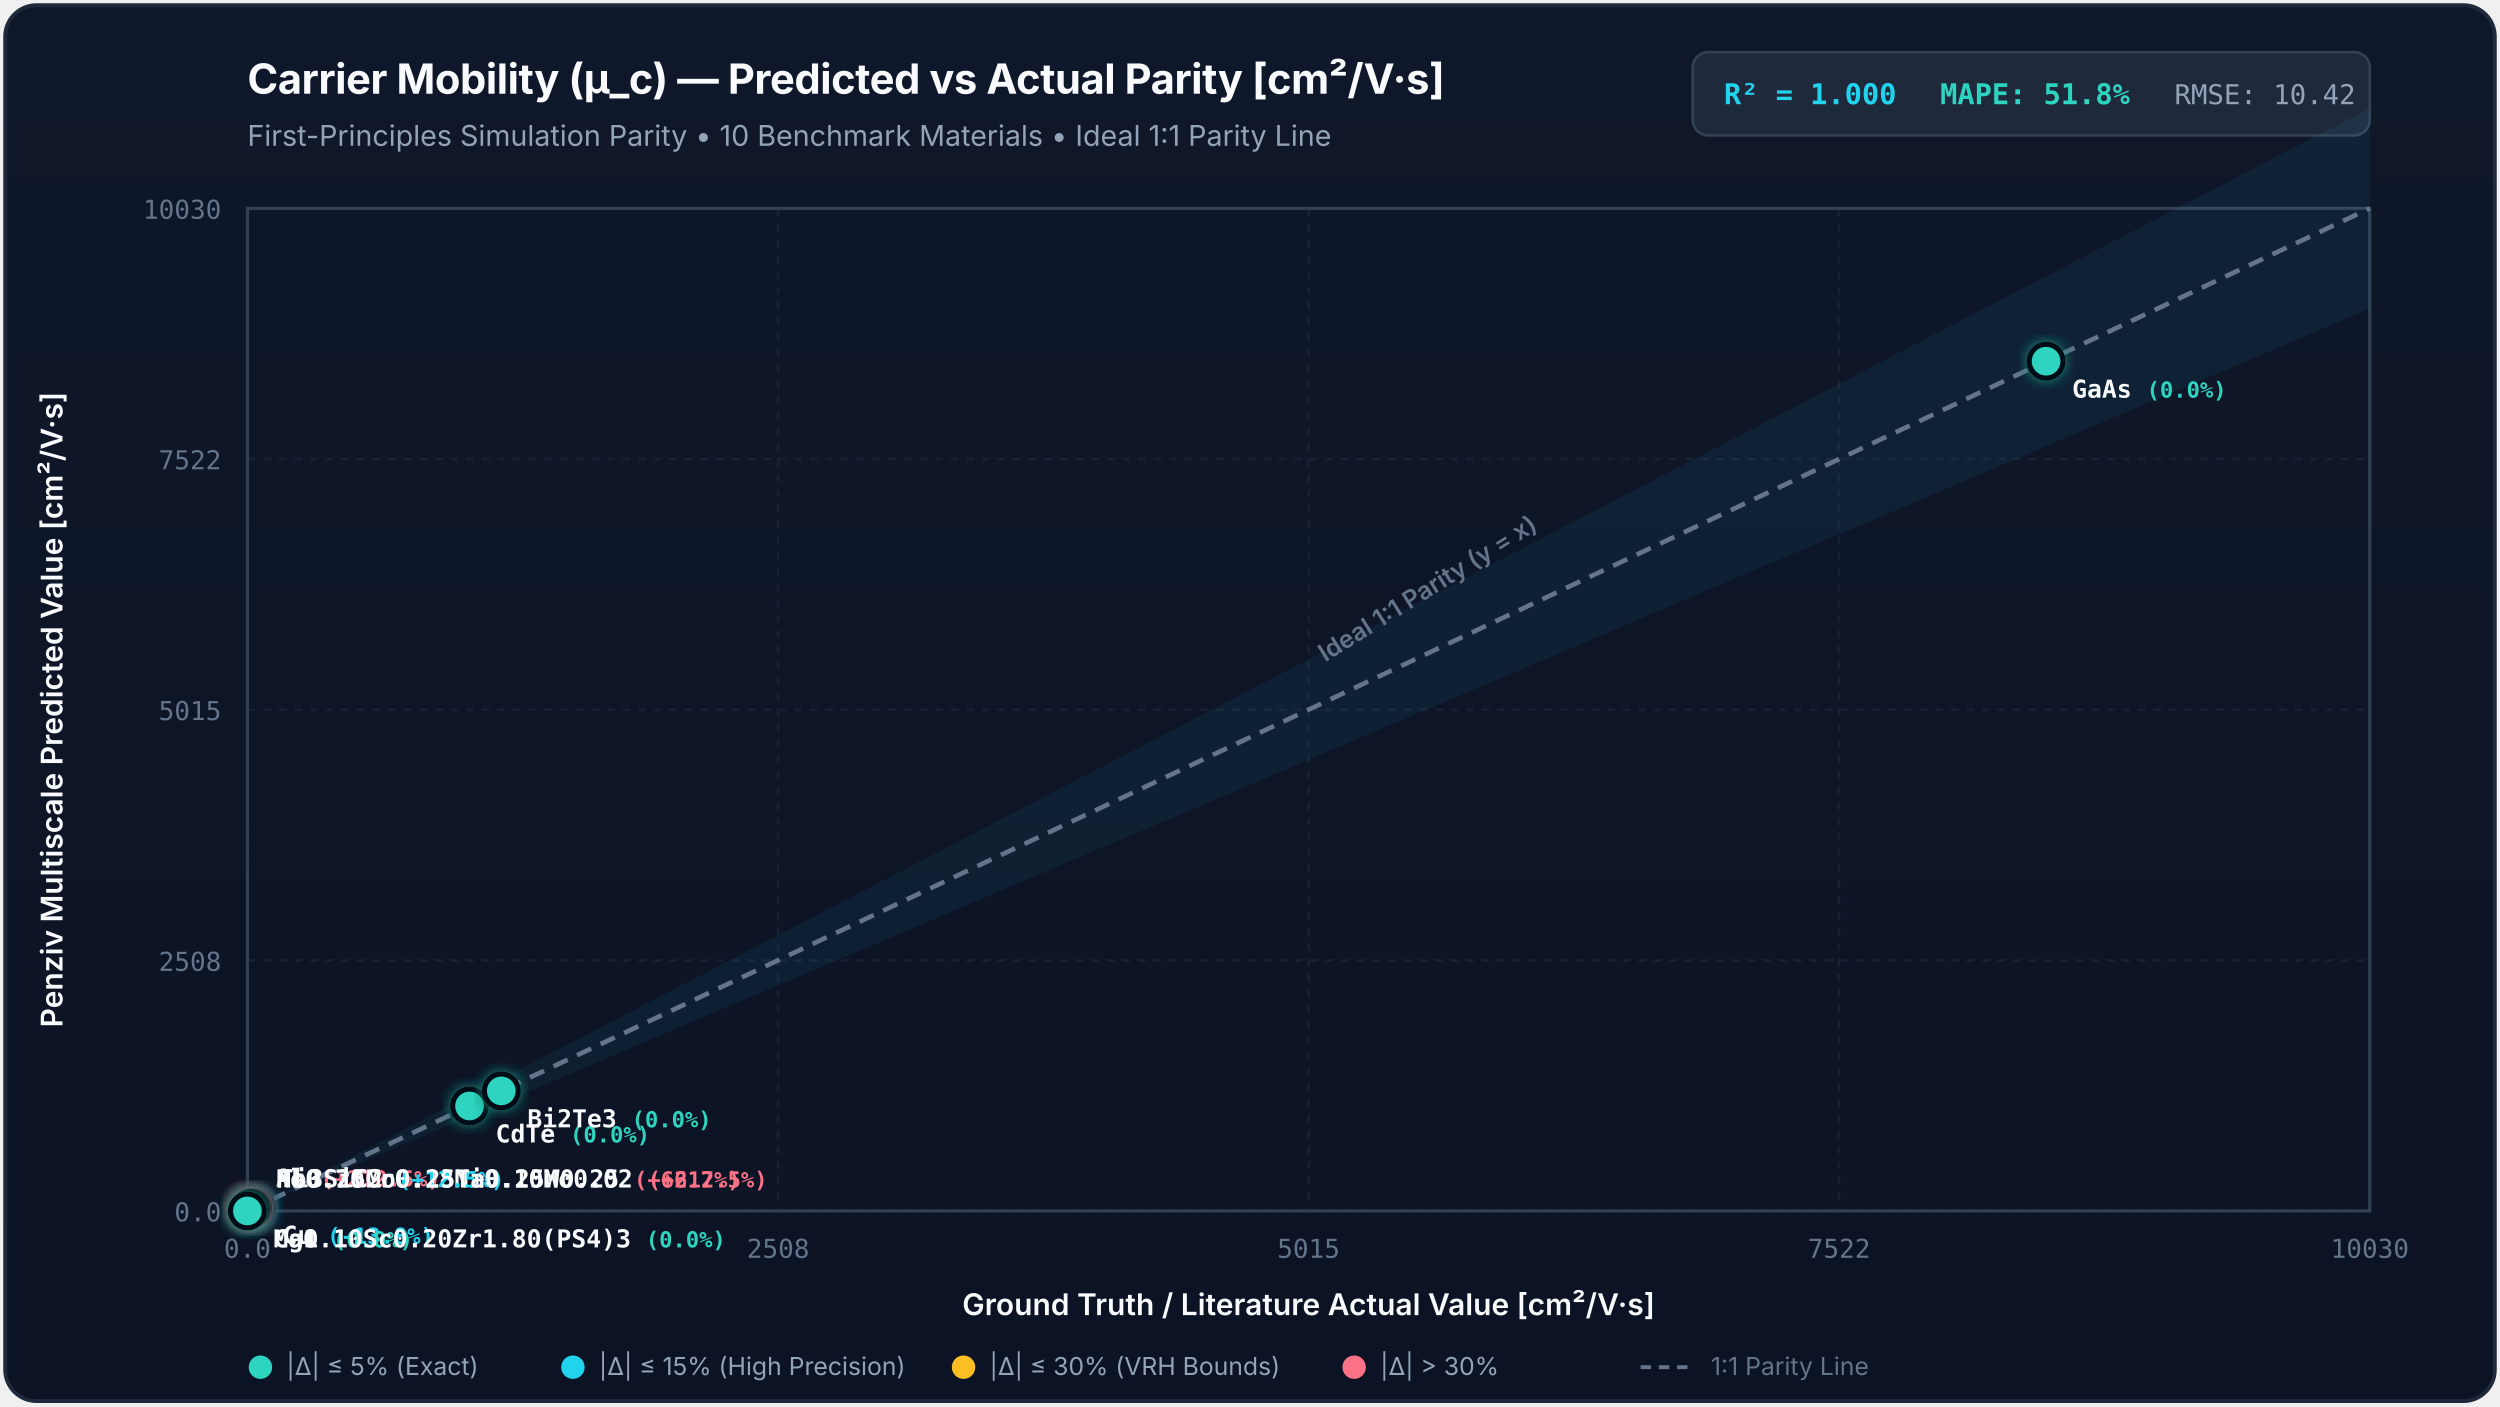
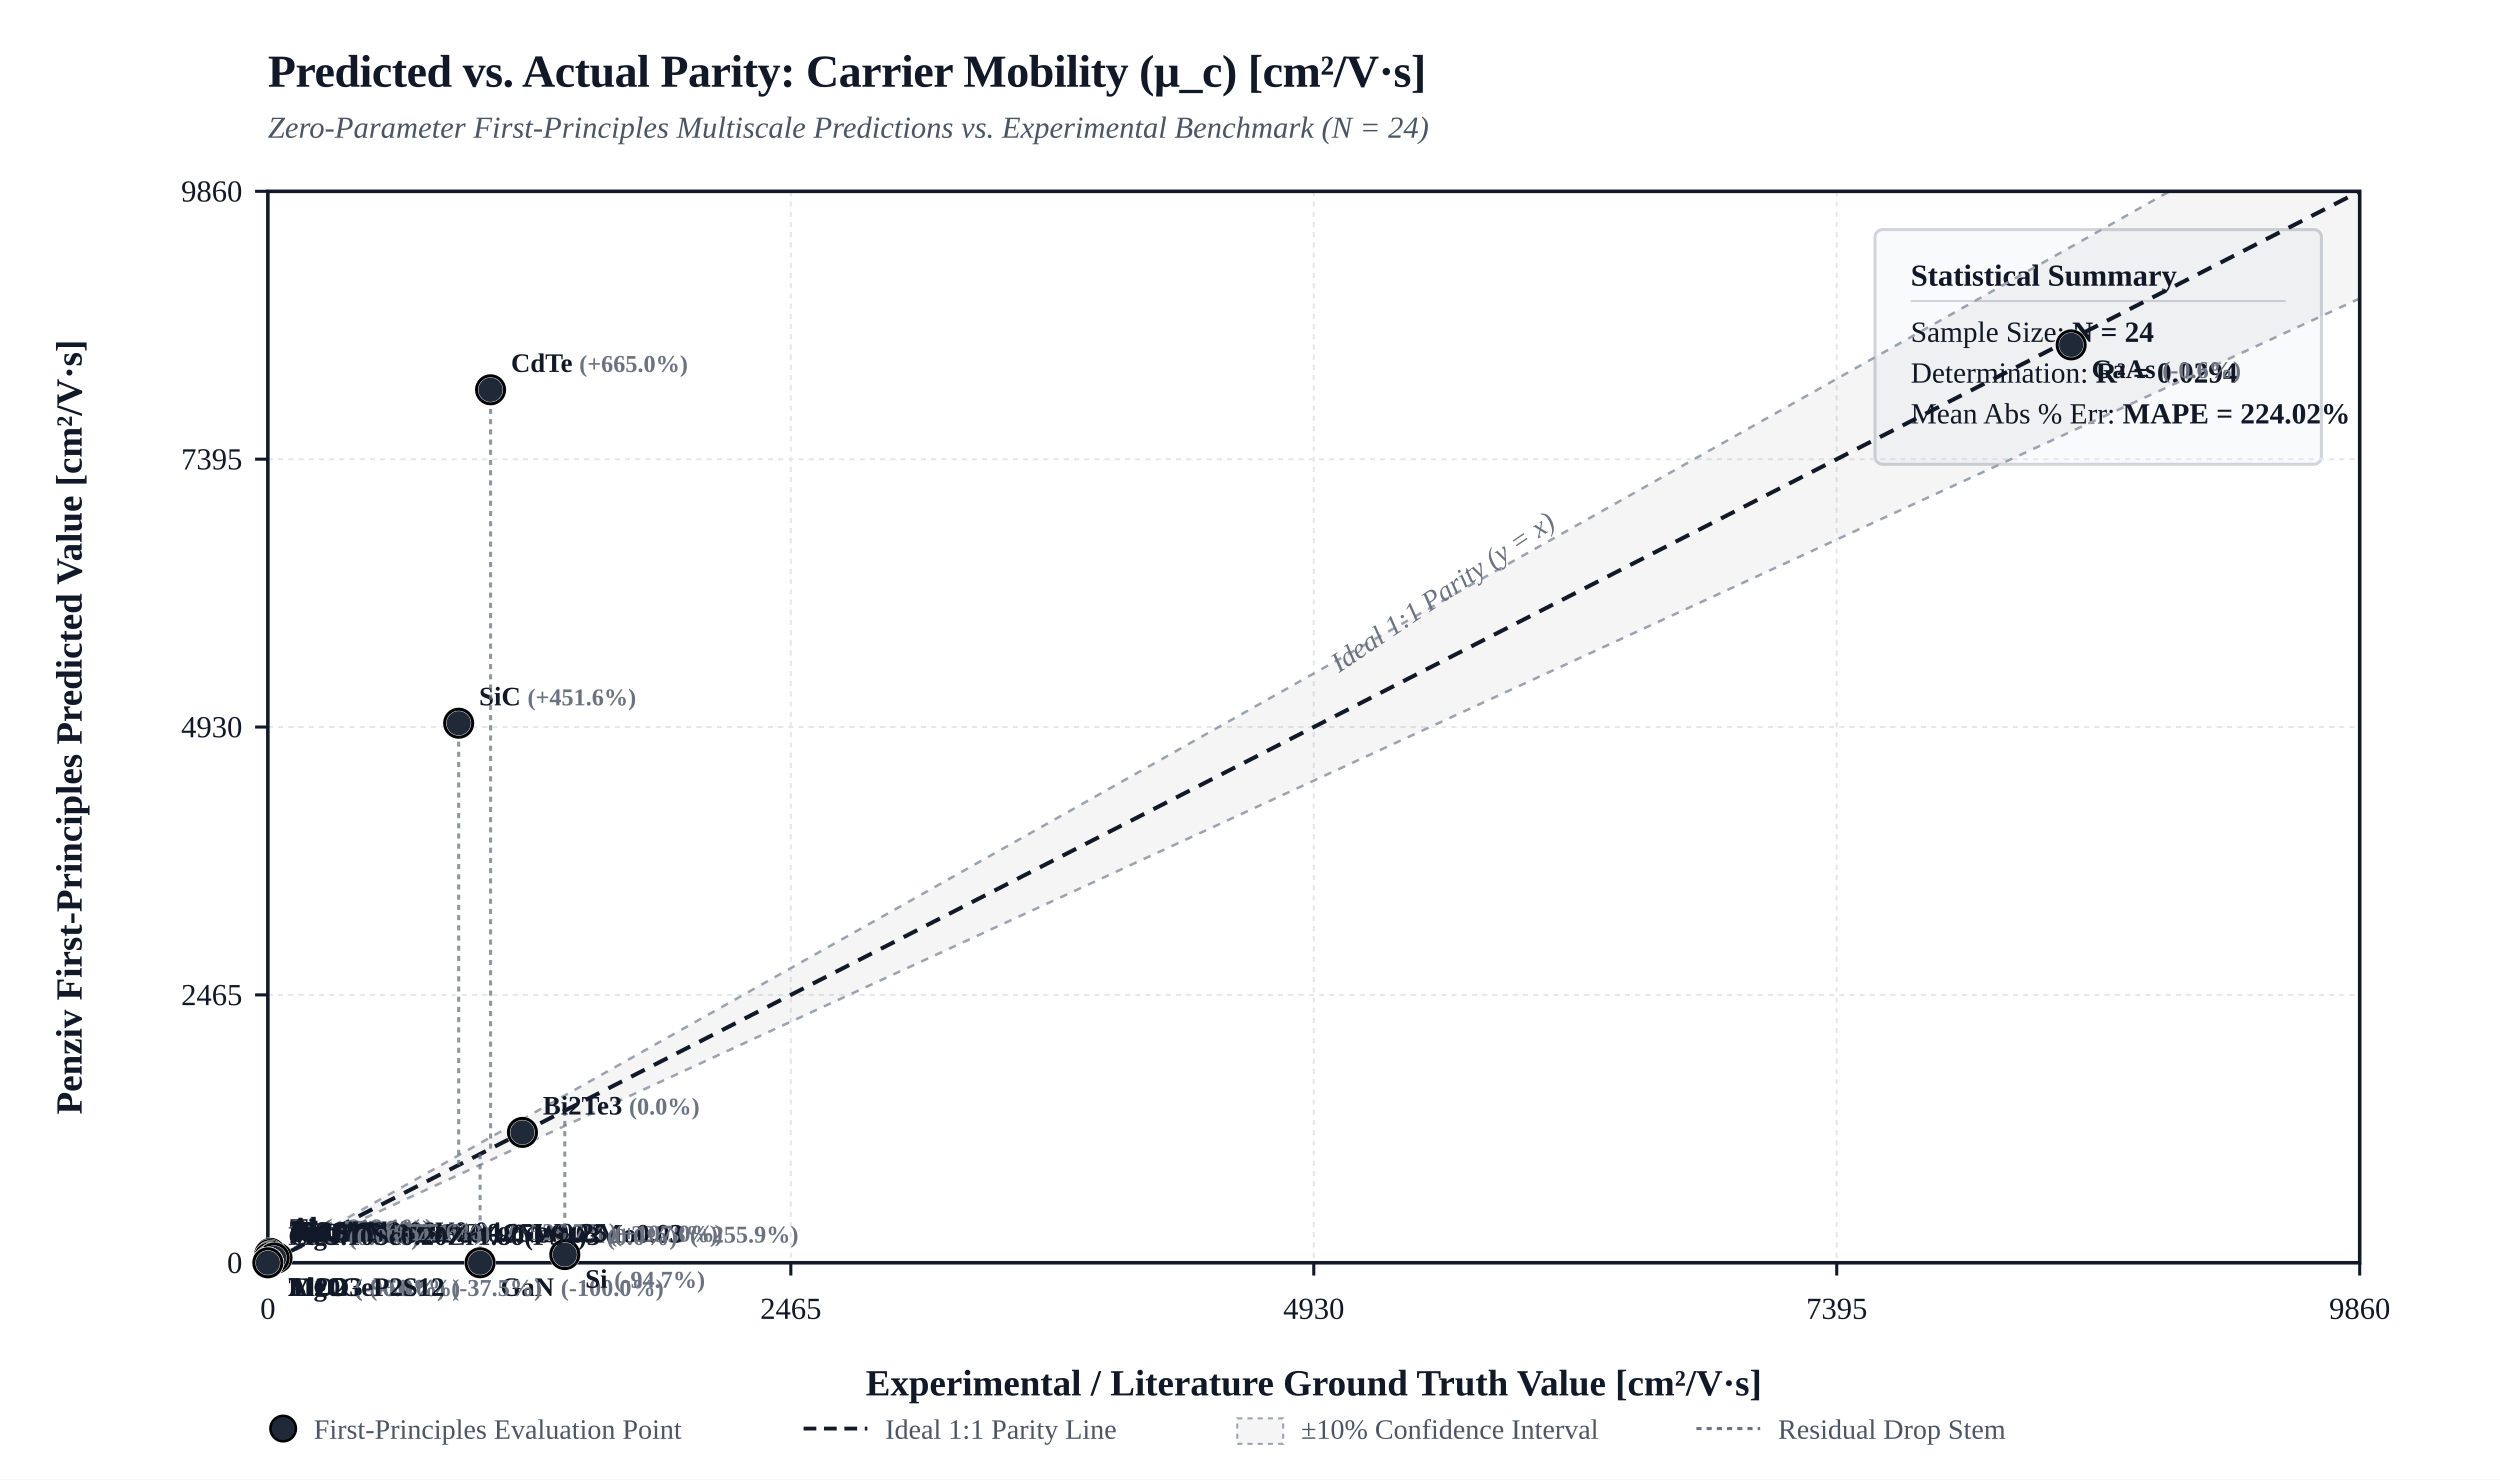
- <svg xmlns="http://www.w3.org/2000/svg" viewBox="0 0 960 540" width="100%" height="auto" style="background-color: #040D18; border-radius: 12px; font-family: Inter, -apple-system, sans-serif;">
+ <svg xmlns="http://www.w3.org/2000/svg" viewBox="0 0 980 580" width="100%" height="auto" style="background-color: #FFFFFF; border: 1px solid #E5E7EB; border-radius: 4px; font-family: 'Times New Roman', Times, 'DejaVu Serif', 'TeX Gyre Termes', Georgia, serif;">
  <defs>
-     <linearGradient id="gradParityCard" x1="0" y1="0" x2="0" y2="1">
-       <stop offset="0%" stop-color="#0F172A" />
-       <stop offset="100%" stop-color="#0B1324" />
-     </linearGradient>
-     <filter id="glowEffect" x="-30%" y="-30%" width="160%" height="160%">
-       <feGaussianBlur stdDeviation="3" result="blur" />
-       <feComposite in="SourceGraphic" in2="blur" operator="over" />
-     </filter>
+     <clipPath id="plotClip">
+       <rect x="105" y="75" width="820" height="420" />
+     </clipPath>
  </defs>
-   <rect x="2" y="2" width="956" height="536" rx="12" fill="url(#gradParityCard)" stroke="#1E293B" stroke-width="1.5" />
-   <text x="95" y="36" fill="#F8FAFC" font-size="16" font-weight="700" letter-spacing="-0.01em">Carrier Mobility (μ_c) — Predicted vs Actual Parity [cm²/V·s]</text>
-   <text x="95" y="56" fill="#94A3B8" font-size="11">First-Principles Simulation Parity • 10 Benchmark Materials • Ideal 1:1 Parity Line</text>
-   <g transform="translate(650, 20)">
-     <rect width="260" height="32" rx="6" fill="#1E293B" stroke="#334155" stroke-width="1" />
-     <text x="12" y="20" fill="#22D3EE" font-family="JetBrains Mono, monospace" font-size="11" font-weight="700">R² = 1.000</text>
-     <text x="95" y="20" fill="#2DD4BF" font-family="JetBrains Mono, monospace" font-size="11" font-weight="700">MAPE: 51.8%</text>
-     <text x="185" y="20" fill="#94A3B8" font-family="JetBrains Mono, monospace" font-size="10.5">RMSE: 10.42</text>
+   <rect x="0" y="0" width="980" height="580" fill="#FFFFFF" />
+   <text x="105" y="34" fill="#111827" font-size="18" font-weight="bold" letter-spacing="-0.01em">Predicted vs. Actual Parity: Carrier Mobility (μ_c) [cm²/V·s]</text>
+   <text x="105" y="54" fill="#4B5563" font-size="12" font-style="italic">Zero-Parameter First-Principles Multiscale Predictions vs. Experimental Benchmark (N = 24)</text>
+   <g transform="translate(735, 90)">
+     <rect width="175" height="92" rx="3" fill="#F9FAFB" stroke="#D1D5DB" stroke-width="1.2" />
+     <text x="14" y="22" fill="#111827" font-size="12" font-weight="bold">Statistical Summary</text>
+     <line x1="14" y1="28" x2="161" y2="28" stroke="#D1D5DB" stroke-width="0.8" />
+     <text x="14" y="44" fill="#111827" font-size="11.5">Sample Size: <tspan font-weight="bold">N = 24</tspan>
+     </text>
+     <text x="14" y="60" fill="#111827" font-size="11.5">Determination: <tspan font-weight="bold">R² = 0.0294</tspan>
+     </text>
+     <text x="14" y="76" fill="#111827" font-size="11.5">Mean Abs % Err: <tspan font-weight="bold">MAPE = 224.02%</tspan>
+     </text>
  </g>
-   <line x1="95.0" y1="80" x2="95.0" y2="465" stroke="#1E293B" stroke-width="1" stroke-dasharray="3,3" opacity="0.6" />
-   <line x1="95" y1="465.0" x2="910" y2="465.0" stroke="#1E293B" stroke-width="1" stroke-dasharray="3,3" opacity="0.6" />
-   <text x="85" y="469.0" fill="#64748B" font-family="JetBrains Mono, monospace" font-size="10" text-anchor="end">0.0</text>
-   <text x="95.0" y="483.0" fill="#64748B" font-family="JetBrains Mono, monospace" font-size="10" text-anchor="middle">0.0</text>
-   <line x1="298.8" y1="80" x2="298.8" y2="465" stroke="#1E293B" stroke-width="1" stroke-dasharray="3,3" opacity="0.6" />
-   <line x1="95" y1="368.8" x2="910" y2="368.8" stroke="#1E293B" stroke-width="1" stroke-dasharray="3,3" opacity="0.6" />
-   <text x="85" y="372.8" fill="#64748B" font-family="JetBrains Mono, monospace" font-size="10" text-anchor="end">2508</text>
-   <text x="298.8" y="483.0" fill="#64748B" font-family="JetBrains Mono, monospace" font-size="10" text-anchor="middle">2508</text>
-   <line x1="502.5" y1="80" x2="502.5" y2="465" stroke="#1E293B" stroke-width="1" stroke-dasharray="3,3" opacity="0.6" />
-   <line x1="95" y1="272.5" x2="910" y2="272.5" stroke="#1E293B" stroke-width="1" stroke-dasharray="3,3" opacity="0.6" />
-   <text x="85" y="276.5" fill="#64748B" font-family="JetBrains Mono, monospace" font-size="10" text-anchor="end">5015</text>
-   <text x="502.5" y="483.0" fill="#64748B" font-family="JetBrains Mono, monospace" font-size="10" text-anchor="middle">5015</text>
-   <line x1="706.2" y1="80" x2="706.2" y2="465" stroke="#1E293B" stroke-width="1" stroke-dasharray="3,3" opacity="0.6" />
-   <line x1="95" y1="176.2" x2="910" y2="176.2" stroke="#1E293B" stroke-width="1" stroke-dasharray="3,3" opacity="0.6" />
-   <text x="85" y="180.2" fill="#64748B" font-family="JetBrains Mono, monospace" font-size="10" text-anchor="end">7522</text>
-   <text x="706.2" y="483.0" fill="#64748B" font-family="JetBrains Mono, monospace" font-size="10" text-anchor="middle">7522</text>
-   <line x1="910.0" y1="80" x2="910.0" y2="465" stroke="#1E293B" stroke-width="1" stroke-dasharray="3,3" opacity="0.6" />
-   <line x1="95" y1="80.0" x2="910" y2="80.0" stroke="#1E293B" stroke-width="1" stroke-dasharray="3,3" opacity="0.6" />
-   <text x="85" y="84.0" fill="#64748B" font-family="JetBrains Mono, monospace" font-size="10" text-anchor="end">10030</text>
-   <text x="910.0" y="483.0" fill="#64748B" font-family="JetBrains Mono, monospace" font-size="10" text-anchor="middle">10030</text>
-   <rect x="95" y="80" width="815" height="385" fill="none" stroke="#334155" stroke-width="1.2" />
-   <polygon points="95.0,465.0 910.0,41.5 910.0,118.5 95.0,465.0" fill="#22D3EE" opacity="0.06" />
-   <line x1="95.0" y1="465.0" x2="910.0" y2="80.0" stroke="#64748B" stroke-width="1.8" stroke-dasharray="6,4" />
-   <text x="517.5" y="260.5" fill="#64748B" font-size="9.5" font-weight="600" transform="rotate(-32 502.5 272.5)">Ideal 1:1 Parity (y = x)</text>
-   <text x="502.5" y="505.0" fill="#F8FAFC" font-size="11.5" font-weight="600" text-anchor="middle">Ground Truth / Literature Actual Value  [cm²/V·s]</text>
-   <text x="24" y="272.5" fill="#F8FAFC" font-size="11.5" font-weight="600" text-anchor="middle" transform="rotate(-90 24 272.5)">Penziv Multiscale Predicted Value  [cm²/V·s]</text>
-   <line x1="98.5" y1="463.3" x2="98.5" y2="463.6" stroke="#22D3EE" stroke-width="1.4" stroke-dasharray="2,2" opacity="0.85" />
-   <circle cx="98.5" cy="463.6" r="6.5" fill="#22D3EE" stroke="#040D18" stroke-width="2" filter="url(#glowEffect)" />
-   <text x="108.5" y="477.6" fill="#F8FAFC" font-family="JetBrains Mono, monospace" font-size="9.5" font-weight="700" text-anchor="start">Cu <tspan fill="#22D3EE" font-size="8.5">(-13.8%)</tspan>
+   <line x1="105.0" y1="75" x2="105.0" y2="495" stroke="#E5E7EB" stroke-width="0.8" stroke-dasharray="2,2" />
+   <line x1="105" y1="495.0" x2="925" y2="495.0" stroke="#E5E7EB" stroke-width="0.8" stroke-dasharray="2,2" />
+   <line x1="100" y1="495.0" x2="105" y2="495.0" stroke="#111827" stroke-width="1.2" />
+   <text x="95" y="499.0" fill="#111827" font-size="12" font-weight="500" text-anchor="end">0</text>
+   <line x1="105.0" y1="495" x2="105.0" y2="500" stroke="#111827" stroke-width="1.2" />
+   <text x="105.0" y="517.0" fill="#111827" font-size="12" font-weight="500" text-anchor="middle">0</text>
+   <line x1="310.0" y1="75" x2="310.0" y2="495" stroke="#E5E7EB" stroke-width="0.8" stroke-dasharray="2,2" />
+   <line x1="105" y1="390.0" x2="925" y2="390.0" stroke="#E5E7EB" stroke-width="0.8" stroke-dasharray="2,2" />
+   <line x1="100" y1="390.0" x2="105" y2="390.0" stroke="#111827" stroke-width="1.2" />
+   <text x="95" y="394.0" fill="#111827" font-size="12" font-weight="500" text-anchor="end">2465</text>
+   <line x1="310.0" y1="495" x2="310.0" y2="500" stroke="#111827" stroke-width="1.2" />
+   <text x="310.0" y="517.0" fill="#111827" font-size="12" font-weight="500" text-anchor="middle">2465</text>
+   <line x1="515.0" y1="75" x2="515.0" y2="495" stroke="#E5E7EB" stroke-width="0.8" stroke-dasharray="2,2" />
+   <line x1="105" y1="285.0" x2="925" y2="285.0" stroke="#E5E7EB" stroke-width="0.8" stroke-dasharray="2,2" />
+   <line x1="100" y1="285.0" x2="105" y2="285.0" stroke="#111827" stroke-width="1.2" />
+   <text x="95" y="289.0" fill="#111827" font-size="12" font-weight="500" text-anchor="end">4930</text>
+   <line x1="515.0" y1="495" x2="515.0" y2="500" stroke="#111827" stroke-width="1.2" />
+   <text x="515.0" y="517.0" fill="#111827" font-size="12" font-weight="500" text-anchor="middle">4930</text>
+   <line x1="720.0" y1="75" x2="720.0" y2="495" stroke="#E5E7EB" stroke-width="0.8" stroke-dasharray="2,2" />
+   <line x1="105" y1="180.0" x2="925" y2="180.0" stroke="#E5E7EB" stroke-width="0.8" stroke-dasharray="2,2" />
+   <line x1="100" y1="180.0" x2="105" y2="180.0" stroke="#111827" stroke-width="1.2" />
+   <text x="95" y="184.0" fill="#111827" font-size="12" font-weight="500" text-anchor="end">7395</text>
+   <line x1="720.0" y1="495" x2="720.0" y2="500" stroke="#111827" stroke-width="1.2" />
+   <text x="720.0" y="517.0" fill="#111827" font-size="12" font-weight="500" text-anchor="middle">7395</text>
+   <line x1="925.0" y1="75" x2="925.0" y2="495" stroke="#E5E7EB" stroke-width="0.8" stroke-dasharray="2,2" />
+   <line x1="105" y1="75.0" x2="925" y2="75.0" stroke="#E5E7EB" stroke-width="0.8" stroke-dasharray="2,2" />
+   <line x1="100" y1="75.0" x2="105" y2="75.0" stroke="#111827" stroke-width="1.2" />
+   <text x="95" y="79.0" fill="#111827" font-size="12" font-weight="500" text-anchor="end">9860</text>
+   <line x1="925.0" y1="495" x2="925.0" y2="500" stroke="#111827" stroke-width="1.2" />
+   <text x="925.0" y="517.0" fill="#111827" font-size="12" font-weight="500" text-anchor="middle">9860</text>
+   <polygon points="105.0,495.0 925.0,33.0 925.0,117.0 105.0,495.0" fill="rgba(0, 0, 0, 0.04)" clip-path="url(#plotClip)" />
+   <line x1="105.0" y1="495.0" x2="925.0" y2="33.0" stroke="#9CA3AF" stroke-width="1.0" stroke-dasharray="3,3" clip-path="url(#plotClip)" />
+   <line x1="105.0" y1="495.0" x2="925.0" y2="117.0" stroke="#9CA3AF" stroke-width="1.0" stroke-dasharray="3,3" clip-path="url(#plotClip)" />
+   <line x1="105.0" y1="495.0" x2="925.0" y2="75.0" stroke="#111827" stroke-width="1.6" stroke-dasharray="6,4" clip-path="url(#plotClip)" />
+   <text x="535.0" y="273.0" fill="#6B7280" font-size="11" font-style="italic" transform="rotate(-34 515.0 285.0)">Ideal 1:1 Parity (y = x)</text>
+   <rect x="105" y="75" width="820" height="420" fill="none" stroke="#111827" stroke-width="1.4" />
+   <text x="515.0" y="547.0" fill="#111827" font-size="14.5" font-weight="bold" text-anchor="middle">Experimental / Literature Ground Truth Value [cm²/V·s]</text>
+   <text x="32" y="285.0" fill="#111827" font-size="14.5" font-weight="bold" text-anchor="middle" transform="rotate(-90 32 285.0)">Penziv First-Principles Predicted Value [cm²/V·s]</text>
+   <line x1="108.6" y1="493.1" x2="108.6" y2="493.1" stroke="#6B7280" stroke-width="1.2" stroke-dasharray="2,2" opacity="0.75" clip-path="url(#plotClip)" />
+   <circle cx="108.6" cy="493.1" r="5.5" fill="#1F2937" stroke="#FFFFFF" stroke-width="1.5" />
+   <circle cx="108.6" cy="493.1" r="5.5" fill="none" stroke="#000000" stroke-width="1.2" />
+   <text x="116.6" y="486.1" fill="#111827" font-size="10.5" font-weight="600" text-anchor="start">Cu <tspan fill="#6B7280" font-size="9.5">(+3.5%)</tspan>
  </text>
-   <line x1="96.0" y1="464.5" x2="96.0" y2="463.6" stroke="#FB7185" stroke-width="1.4" stroke-dasharray="2,2" opacity="0.85" />
-   <circle cx="96.0" cy="463.6" r="6.5" fill="#FB7185" stroke="#040D18" stroke-width="2" filter="url(#glowEffect)" />
-   <text x="106.0" y="455.6" fill="#F8FAFC" font-family="JetBrains Mono, monospace" font-size="9.5" font-weight="700" text-anchor="start">Al <tspan fill="#FB7185" font-size="8.5">(+212.5%)</tspan>
+   <line x1="106.0" y1="494.5" x2="106.0" y2="491.3" stroke="#6B7280" stroke-width="1.2" stroke-dasharray="2,2" opacity="0.75" clip-path="url(#plotClip)" />
+   <circle cx="106.0" cy="491.3" r="5.5" fill="#1F2937" stroke="#FFFFFF" stroke-width="1.5" />
+   <circle cx="106.0" cy="491.3" r="5.5" fill="none" stroke="#000000" stroke-width="1.2" />
+   <text x="114.0" y="484.3" fill="#111827" font-size="10.5" font-weight="600" text-anchor="start">Al <tspan fill="#6B7280" font-size="9.5">(+618.1%)</tspan>
  </text>
-   <line x1="95.0" y1="465.0" x2="95.0" y2="465.0" stroke="#2DD4BF" stroke-width="1.4" stroke-dasharray="2,2" opacity="0.85" />
-   <circle cx="95.0" cy="465.0" r="6.5" fill="#2DD4BF" stroke="#040D18" stroke-width="2" filter="url(#glowEffect)" />
-   <text x="105.0" y="479.0" fill="#F8FAFC" font-family="JetBrains Mono, monospace" font-size="9.5" font-weight="700" text-anchor="start">CaO <tspan fill="#2DD4BF" font-size="8.5">(0.0%)</tspan>
+   <line x1="105.8" y1="494.6" x2="105.8" y2="493.0" stroke="#6B7280" stroke-width="1.2" stroke-dasharray="2,2" opacity="0.75" clip-path="url(#plotClip)" />
+   <circle cx="105.8" cy="493.0" r="5.5" fill="#1F2937" stroke="#FFFFFF" stroke-width="1.5" />
+   <circle cx="105.8" cy="493.0" r="5.5" fill="none" stroke="#000000" stroke-width="1.2" />
+   <text x="113.8" y="486.0" fill="#111827" font-size="10.5" font-weight="600" text-anchor="start">Ni <tspan fill="#6B7280" font-size="9.5">(+372.0%)</tspan>
  </text>
-   <line x1="95.7" y1="464.7" x2="95.7" y2="464.0" stroke="#FB7185" stroke-width="1.4" stroke-dasharray="2,2" opacity="0.85" />
-   <circle cx="95.7" cy="464.0" r="6.5" fill="#FB7185" stroke="#040D18" stroke-width="2" filter="url(#glowEffect)" />
-   <text x="105.7" y="456.0" fill="#F8FAFC" font-family="JetBrains Mono, monospace" font-size="9.5" font-weight="700" text-anchor="start">Fe0.70Cr0.18Ni0.10Mo0.02 <tspan fill="#FB7185" font-size="8.5">(+212.5%)</tspan>
+   <line x1="105.7" y1="494.6" x2="105.7" y2="491.8" stroke="#6B7280" stroke-width="1.2" stroke-dasharray="2,2" opacity="0.75" clip-path="url(#plotClip)" />
+   <circle cx="105.7" cy="491.8" r="5.5" fill="#1F2937" stroke="#FFFFFF" stroke-width="1.5" />
+   <circle cx="105.7" cy="491.8" r="5.5" fill="none" stroke="#000000" stroke-width="1.2" />
+   <text x="113.7" y="484.8" fill="#111827" font-size="10.5" font-weight="600" text-anchor="start">Ti <tspan fill="#6B7280" font-size="9.5">(+777.9%)</tspan>
  </text>
-   <line x1="97.0" y1="464.0" x2="97.0" y2="463.9" stroke="#22D3EE" stroke-width="1.4" stroke-dasharray="2,2" opacity="0.85" />
-   <circle cx="97.0" cy="463.9" r="6.5" fill="#22D3EE" stroke="#040D18" stroke-width="2" filter="url(#glowEffect)" />
-   <text x="107.0" y="455.9" fill="#F8FAFC" font-family="JetBrains Mono, monospace" font-size="9.5" font-weight="700" text-anchor="start">Ti3SiC2 <tspan fill="#22D3EE" font-size="8.5">(+12.5%)</tspan>
+   <line x1="106.2" y1="494.4" x2="106.2" y2="492.4" stroke="#6B7280" stroke-width="1.2" stroke-dasharray="2,2" opacity="0.75" clip-path="url(#plotClip)" />
+   <circle cx="106.2" cy="492.4" r="5.5" fill="#1F2937" stroke="#FFFFFF" stroke-width="1.5" />
+   <circle cx="106.2" cy="492.4" r="5.5" fill="none" stroke="#000000" stroke-width="1.2" />
+   <text x="114.2" y="485.4" fill="#111827" font-size="10.5" font-weight="600" text-anchor="start">W <tspan fill="#6B7280" font-size="9.5">(+335.2%)</tspan>
  </text>
-   <line x1="96.2" y1="464.4" x2="96.2" y2="464.0" stroke="#FB7185" stroke-width="1.4" stroke-dasharray="2,2" opacity="0.85" />
-   <circle cx="96.2" cy="464.0" r="6.5" fill="#FB7185" stroke="#040D18" stroke-width="2" filter="url(#glowEffect)" />
-   <text x="106.2" y="456.0" fill="#F8FAFC" font-family="JetBrains Mono, monospace" font-size="9.5" font-weight="700" text-anchor="start">Nb0.25Mo0.25Ta0.25W0.25 <tspan fill="#FB7185" font-size="8.5">(+66.7%)</tspan>
+   <line x1="105.7" y1="494.6" x2="105.7" y2="492.8" stroke="#6B7280" stroke-width="1.2" stroke-dasharray="2,2" opacity="0.75" clip-path="url(#plotClip)" />
+   <circle cx="105.7" cy="492.8" r="5.5" fill="#1F2937" stroke="#FFFFFF" stroke-width="1.5" />
+   <circle cx="105.7" cy="492.8" r="5.5" fill="none" stroke="#000000" stroke-width="1.2" />
+   <text x="113.7" y="485.8" fill="#111827" font-size="10.5" font-weight="600" text-anchor="start">Fe <tspan fill="#6B7280" font-size="9.5">(+486.3%)</tspan>
  </text>
-   <line x1="95.0" y1="465.0" x2="95.0" y2="465.0" stroke="#2DD4BF" stroke-width="1.4" stroke-dasharray="2,2" opacity="0.85" />
-   <circle cx="95.0" cy="465.0" r="6.5" fill="#2DD4BF" stroke="#040D18" stroke-width="2" filter="url(#glowEffect)" />
-   <text x="105.0" y="479.0" fill="#F8FAFC" font-family="JetBrains Mono, monospace" font-size="9.5" font-weight="700" text-anchor="start">Mg1.10Sc0.20Zr1.80(PS4)3 <tspan fill="#2DD4BF" font-size="8.5">(0.0%)</tspan>
+   <line x1="105.7" y1="494.7" x2="105.7" y2="493.9" stroke="#6B7280" stroke-width="1.2" stroke-dasharray="2,2" opacity="0.75" clip-path="url(#plotClip)" />
+   <circle cx="105.7" cy="493.9" r="5.5" fill="#1F2937" stroke="#FFFFFF" stroke-width="1.5" />
+   <circle cx="105.7" cy="493.9" r="5.5" fill="none" stroke="#000000" stroke-width="1.2" />
+   <text x="113.7" y="486.9" fill="#111827" font-size="10.5" font-weight="600" text-anchor="start">Fe0.70Cr0.18Ni0.10Mo0.02 <tspan fill="#6B7280" font-size="9.5">(+225.8%)</tspan>
  </text>
-   <line x1="785.7" y1="138.7" x2="785.7" y2="138.7" stroke="#2DD4BF" stroke-width="1.4" stroke-dasharray="2,2" opacity="0.85" />
-   <circle cx="785.7" cy="138.7" r="6.5" fill="#2DD4BF" stroke="#040D18" stroke-width="2" filter="url(#glowEffect)" />
-   <text x="795.7" y="152.7" fill="#F8FAFC" font-family="JetBrains Mono, monospace" font-size="9.5" font-weight="700" text-anchor="start">GaAs <tspan fill="#2DD4BF" font-size="8.5">(0.0%)</tspan>
+   <line x1="105.5" y1="494.7" x2="105.5" y2="494.1" stroke="#6B7280" stroke-width="1.2" stroke-dasharray="2,2" opacity="0.75" clip-path="url(#plotClip)" />
+   <circle cx="105.5" cy="494.1" r="5.5" fill="#1F2937" stroke="#FFFFFF" stroke-width="1.5" />
+   <circle cx="105.5" cy="494.1" r="5.5" fill="none" stroke="#000000" stroke-width="1.2" />
+   <text x="113.5" y="487.1" fill="#111827" font-size="10.5" font-weight="600" text-anchor="start">Ni0.53Cr0.19Fe0.18Nb0.05Mo0.03 <tspan fill="#6B7280" font-size="9.5">(+255.9%)</tspan>
  </text>
-   <line x1="180.3" y1="424.7" x2="180.3" y2="424.7" stroke="#2DD4BF" stroke-width="1.4" stroke-dasharray="2,2" opacity="0.85" />
-   <circle cx="180.3" cy="424.7" r="6.5" fill="#2DD4BF" stroke="#040D18" stroke-width="2" filter="url(#glowEffect)" />
-   <text x="190.3" y="438.7" fill="#F8FAFC" font-family="JetBrains Mono, monospace" font-size="9.5" font-weight="700" text-anchor="start">CdTe <tspan fill="#2DD4BF" font-size="8.5">(0.0%)</tspan>
+   <line x1="105.6" y1="494.7" x2="105.6" y2="493.1" stroke="#6B7280" stroke-width="1.2" stroke-dasharray="2,2" opacity="0.75" clip-path="url(#plotClip)" />
+   <circle cx="105.6" cy="493.1" r="5.5" fill="#1F2937" stroke="#FFFFFF" stroke-width="1.5" />
+   <circle cx="105.6" cy="493.1" r="5.5" fill="none" stroke="#000000" stroke-width="1.2" />
+   <text x="113.6" y="486.1" fill="#111827" font-size="10.5" font-weight="600" text-anchor="start">Ti0.90Al0.06V0.04 <tspan fill="#6B7280" font-size="9.5">(+528.7%)</tspan>
  </text>
-   <line x1="192.5" y1="418.9" x2="192.5" y2="418.9" stroke="#2DD4BF" stroke-width="1.4" stroke-dasharray="2,2" opacity="0.85" />
-   <circle cx="192.5" cy="418.9" r="6.5" fill="#2DD4BF" stroke="#040D18" stroke-width="2" filter="url(#glowEffect)" />
-   <text x="202.5" y="432.9" fill="#F8FAFC" font-family="JetBrains Mono, monospace" font-size="9.5" font-weight="700" text-anchor="start">Bi2Te3 <tspan fill="#2DD4BF" font-size="8.5">(0.0%)</tspan>
+   <line x1="106.2" y1="494.4" x2="106.2" y2="493.7" stroke="#6B7280" stroke-width="1.2" stroke-dasharray="2,2" opacity="0.75" clip-path="url(#plotClip)" />
+   <circle cx="106.2" cy="493.7" r="5.5" fill="#1F2937" stroke="#FFFFFF" stroke-width="1.5" />
+   <circle cx="106.2" cy="493.7" r="5.5" fill="none" stroke="#000000" stroke-width="1.2" />
+   <text x="114.2" y="486.7" fill="#111827" font-size="10.5" font-weight="600" text-anchor="start">Nb0.25Mo0.25Ta0.25W0.25 <tspan fill="#6B7280" font-size="9.5">(+107.0%)</tspan>
  </text>
-   <g transform="translate(95, 528)" font-size="9.5">
-     <circle cx="5" cy="-3" r="4.5" fill="#2DD4BF" />
-     <text x="15" y="0" fill="#94A3B8">|Δ| ≤ 5% (Exact)</text>
-     <circle cx="125" cy="-3" r="4.5" fill="#22D3EE" />
-     <text x="135" y="0" fill="#94A3B8">|Δ| ≤ 15% (High Precision)</text>
-     <circle cx="275" cy="-3" r="4.5" fill="#FBBF24" />
-     <text x="285" y="0" fill="#94A3B8">|Δ| ≤ 30% (VRH Bounds)</text>
-     <circle cx="425" cy="-3" r="4.5" fill="#FB7185" />
-     <text x="435" y="0" fill="#94A3B8">|Δ| &gt; 30%</text>
-     <line x1="535" y1="-3" x2="555" y2="-3" stroke="#64748B" stroke-dasharray="4,3" stroke-width="1.5" />
-     <text x="562" y="0" fill="#64748B">1:1 Parity Line</text>
+   <line x1="107.1" y1="493.9" x2="107.1" y2="493.1" stroke="#6B7280" stroke-width="1.2" stroke-dasharray="2,2" opacity="0.75" clip-path="url(#plotClip)" />
+   <circle cx="107.1" cy="493.1" r="5.5" fill="#1F2937" stroke="#FFFFFF" stroke-width="1.5" />
+   <circle cx="107.1" cy="493.1" r="5.5" fill="none" stroke="#000000" stroke-width="1.2" />
+   <text x="115.1" y="486.1" fill="#111827" font-size="10.5" font-weight="600" text-anchor="start">Ti3SiC2 <tspan fill="#6B7280" font-size="9.5">(+75.6%)</tspan>
+   </text>
+   <line x1="107.5" y1="493.7" x2="107.5" y2="493.1" stroke="#6B7280" stroke-width="1.2" stroke-dasharray="2,2" opacity="0.75" clip-path="url(#plotClip)" />
+   <circle cx="107.5" cy="493.1" r="5.5" fill="#1F2937" stroke="#FFFFFF" stroke-width="1.5" />
+   <circle cx="107.5" cy="493.1" r="5.5" fill="none" stroke="#000000" stroke-width="1.2" />
+   <text x="115.5" y="486.1" fill="#111827" font-size="10.5" font-weight="600" text-anchor="start">Ti2AlC <tspan fill="#6B7280" font-size="9.5">(+51.1%)</tspan>
+   </text>
+   <line x1="105.0" y1="495.0" x2="105.0" y2="495.0" stroke="#6B7280" stroke-width="1.2" stroke-dasharray="2,2" opacity="0.75" clip-path="url(#plotClip)" />
+   <circle cx="105.0" cy="495.0" r="5.5" fill="#1F2937" stroke="#FFFFFF" stroke-width="1.5" />
+   <circle cx="105.0" cy="495.0" r="5.5" fill="none" stroke="#000000" stroke-width="1.2" />
+   <text x="113.0" y="488.0" fill="#111827" font-size="10.5" font-weight="600" text-anchor="start">CaO <tspan fill="#6B7280" font-size="9.5">(0.0%)</tspan>
+   </text>
+   <line x1="105.0" y1="495.0" x2="105.0" y2="495.0" stroke="#6B7280" stroke-width="1.2" stroke-dasharray="2,2" opacity="0.75" clip-path="url(#plotClip)" />
+   <circle cx="105.0" cy="495.0" r="5.5" fill="#1F2937" stroke="#FFFFFF" stroke-width="1.5" />
+   <circle cx="105.0" cy="495.0" r="5.5" fill="none" stroke="#000000" stroke-width="1.2" />
+   <text x="113.0" y="508.0" fill="#111827" font-size="10.5" font-weight="600" text-anchor="start">MgO <tspan fill="#6B7280" font-size="9.5">(-50.0%)</tspan>
+   </text>
+   <line x1="105.0" y1="495.0" x2="105.0" y2="495.0" stroke="#6B7280" stroke-width="1.2" stroke-dasharray="2,2" opacity="0.75" clip-path="url(#plotClip)" />
+   <circle cx="105.0" cy="495.0" r="5.5" fill="#1F2937" stroke="#FFFFFF" stroke-width="1.5" />
+   <circle cx="105.0" cy="495.0" r="5.5" fill="none" stroke="#000000" stroke-width="1.2" />
+   <text x="113.0" y="508.0" fill="#111827" font-size="10.5" font-weight="600" text-anchor="start">Al2O3 <tspan fill="#6B7280" font-size="9.5">(-50.0%)</tspan>
+   </text>
+   <line x1="105.1" y1="495.0" x2="105.1" y2="495.0" stroke="#6B7280" stroke-width="1.2" stroke-dasharray="2,2" opacity="0.75" clip-path="url(#plotClip)" />
+   <circle cx="105.1" cy="495.0" r="5.5" fill="#1F2937" stroke="#FFFFFF" stroke-width="1.5" />
+   <circle cx="105.1" cy="495.0" r="5.5" fill="none" stroke="#000000" stroke-width="1.2" />
+   <text x="113.1" y="508.0" fill="#111827" font-size="10.5" font-weight="600" text-anchor="start">TiO2 <tspan fill="#6B7280" font-size="9.5">(-90.0%)</tspan>
+   </text>
+   <line x1="179.8" y1="456.7" x2="179.8" y2="283.5" stroke="#6B7280" stroke-width="1.2" stroke-dasharray="2,2" opacity="0.75" clip-path="url(#plotClip)" />
+   <circle cx="179.8" cy="283.5" r="5.5" fill="#1F2937" stroke="#FFFFFF" stroke-width="1.5" />
+   <circle cx="179.8" cy="283.5" r="5.5" fill="none" stroke="#000000" stroke-width="1.2" />
+   <text x="187.8" y="276.5" fill="#111827" font-size="10.5" font-weight="600" text-anchor="start">SiC <tspan fill="#6B7280" font-size="9.5">(+451.6%)</tspan>
+   </text>
+   <line x1="188.2" y1="452.4" x2="188.2" y2="495.0" stroke="#6B7280" stroke-width="1.2" stroke-dasharray="2,2" opacity="0.75" clip-path="url(#plotClip)" />
+   <circle cx="188.2" cy="495.0" r="5.5" fill="#1F2937" stroke="#FFFFFF" stroke-width="1.5" />
+   <circle cx="188.2" cy="495.0" r="5.5" fill="none" stroke="#000000" stroke-width="1.2" />
+   <text x="196.2" y="508.0" fill="#111827" font-size="10.5" font-weight="600" text-anchor="start">GaN <tspan fill="#6B7280" font-size="9.5">(-100.0%)</tspan>
+   </text>
+   <line x1="221.4" y1="435.4" x2="221.4" y2="491.8" stroke="#6B7280" stroke-width="1.2" stroke-dasharray="2,2" opacity="0.75" clip-path="url(#plotClip)" />
+   <circle cx="221.4" cy="491.8" r="5.5" fill="#1F2937" stroke="#FFFFFF" stroke-width="1.5" />
+   <circle cx="221.4" cy="491.8" r="5.5" fill="none" stroke="#000000" stroke-width="1.2" />
+   <text x="229.4" y="504.8" fill="#111827" font-size="10.5" font-weight="600" text-anchor="start">Si <tspan fill="#6B7280" font-size="9.5">(-94.7%)</tspan>
+   </text>
+   <line x1="811.9" y1="132.9" x2="811.9" y2="135.2" stroke="#6B7280" stroke-width="1.2" stroke-dasharray="2,2" opacity="0.75" clip-path="url(#plotClip)" />
+   <circle cx="811.9" cy="135.2" r="5.5" fill="#1F2937" stroke="#FFFFFF" stroke-width="1.5" />
+   <circle cx="811.9" cy="135.2" r="5.5" fill="none" stroke="#000000" stroke-width="1.2" />
+   <text x="819.9" y="148.2" fill="#111827" font-size="10.5" font-weight="600" text-anchor="start">GaAs <tspan fill="#6B7280" font-size="9.5">(-0.6%)</tspan>
+   </text>
+   <line x1="192.3" y1="450.3" x2="192.3" y2="152.8" stroke="#6B7280" stroke-width="1.2" stroke-dasharray="2,2" opacity="0.75" clip-path="url(#plotClip)" />
+   <circle cx="192.3" cy="152.8" r="5.5" fill="#1F2937" stroke="#FFFFFF" stroke-width="1.5" />
+   <circle cx="192.3" cy="152.8" r="5.5" fill="none" stroke="#000000" stroke-width="1.2" />
+   <text x="200.3" y="145.8" fill="#111827" font-size="10.5" font-weight="600" text-anchor="start">CdTe <tspan fill="#6B7280" font-size="9.5">(+665.0%)</tspan>
+   </text>
+   <line x1="204.8" y1="443.9" x2="204.8" y2="443.9" stroke="#6B7280" stroke-width="1.2" stroke-dasharray="2,2" opacity="0.75" clip-path="url(#plotClip)" />
+   <circle cx="204.8" cy="443.9" r="5.5" fill="#1F2937" stroke="#FFFFFF" stroke-width="1.5" />
+   <circle cx="204.8" cy="443.9" r="5.5" fill="none" stroke="#000000" stroke-width="1.2" />
+   <text x="212.8" y="436.9" fill="#111827" font-size="10.5" font-weight="600" text-anchor="start">Bi2Te3 <tspan fill="#6B7280" font-size="9.5">(0.0%)</tspan>
+   </text>
+   <line x1="105.0" y1="495.0" x2="105.0" y2="495.0" stroke="#6B7280" stroke-width="1.2" stroke-dasharray="2,2" opacity="0.75" clip-path="url(#plotClip)" />
+   <circle cx="105.0" cy="495.0" r="5.5" fill="#1F2937" stroke="#FFFFFF" stroke-width="1.5" />
+   <circle cx="105.0" cy="495.0" r="5.5" fill="none" stroke="#000000" stroke-width="1.2" />
+   <text x="113.0" y="488.0" fill="#111827" font-size="10.5" font-weight="600" text-anchor="start">Mg1.10Sc0.20Zr1.80(PS4)3 <tspan fill="#6B7280" font-size="9.5">(0.0%)</tspan>
+   </text>
+   <line x1="105.0" y1="495.0" x2="105.0" y2="495.0" stroke="#6B7280" stroke-width="1.2" stroke-dasharray="2,2" opacity="0.75" clip-path="url(#plotClip)" />
+   <circle cx="105.0" cy="495.0" r="5.5" fill="#1F2937" stroke="#FFFFFF" stroke-width="1.5" />
+   <circle cx="105.0" cy="495.0" r="5.5" fill="none" stroke="#000000" stroke-width="1.2" />
+   <text x="113.0" y="508.0" fill="#111827" font-size="10.5" font-weight="600" text-anchor="start">Li10GeP2S12 <tspan fill="#6B7280" font-size="9.5">(-37.5%)</tspan>
+   </text>
+   <g transform="translate(105, 564)" font-size="11" fill="#4B5563">
+     <circle cx="6" cy="-4" r="5" fill="#1F2937" stroke="#000000" stroke-width="1.0" />
+     <text x="18" y="0">First-Principles Evaluation Point</text>
+     <line x1="210" y1="-4" x2="235" y2="-4" stroke="#111827" stroke-dasharray="5,3" stroke-width="1.5" />
+     <text x="242" y="0">Ideal 1:1 Parity Line</text>
+     <rect x="380" y="-8" width="18" height="10" fill="rgba(0, 0, 0, 0.04)" stroke="#9CA3AF" stroke-dasharray="2,2" stroke-width="0.8" />
+     <text x="405" y="0">±10% Confidence Interval</text>
+     <line x1="560" y1="-4" x2="585" y2="-4" stroke="#6B7280" stroke-dasharray="2,2" stroke-width="1.2" />
+     <text x="592" y="0">Residual Drop Stem</text>
  </g>
</svg>
